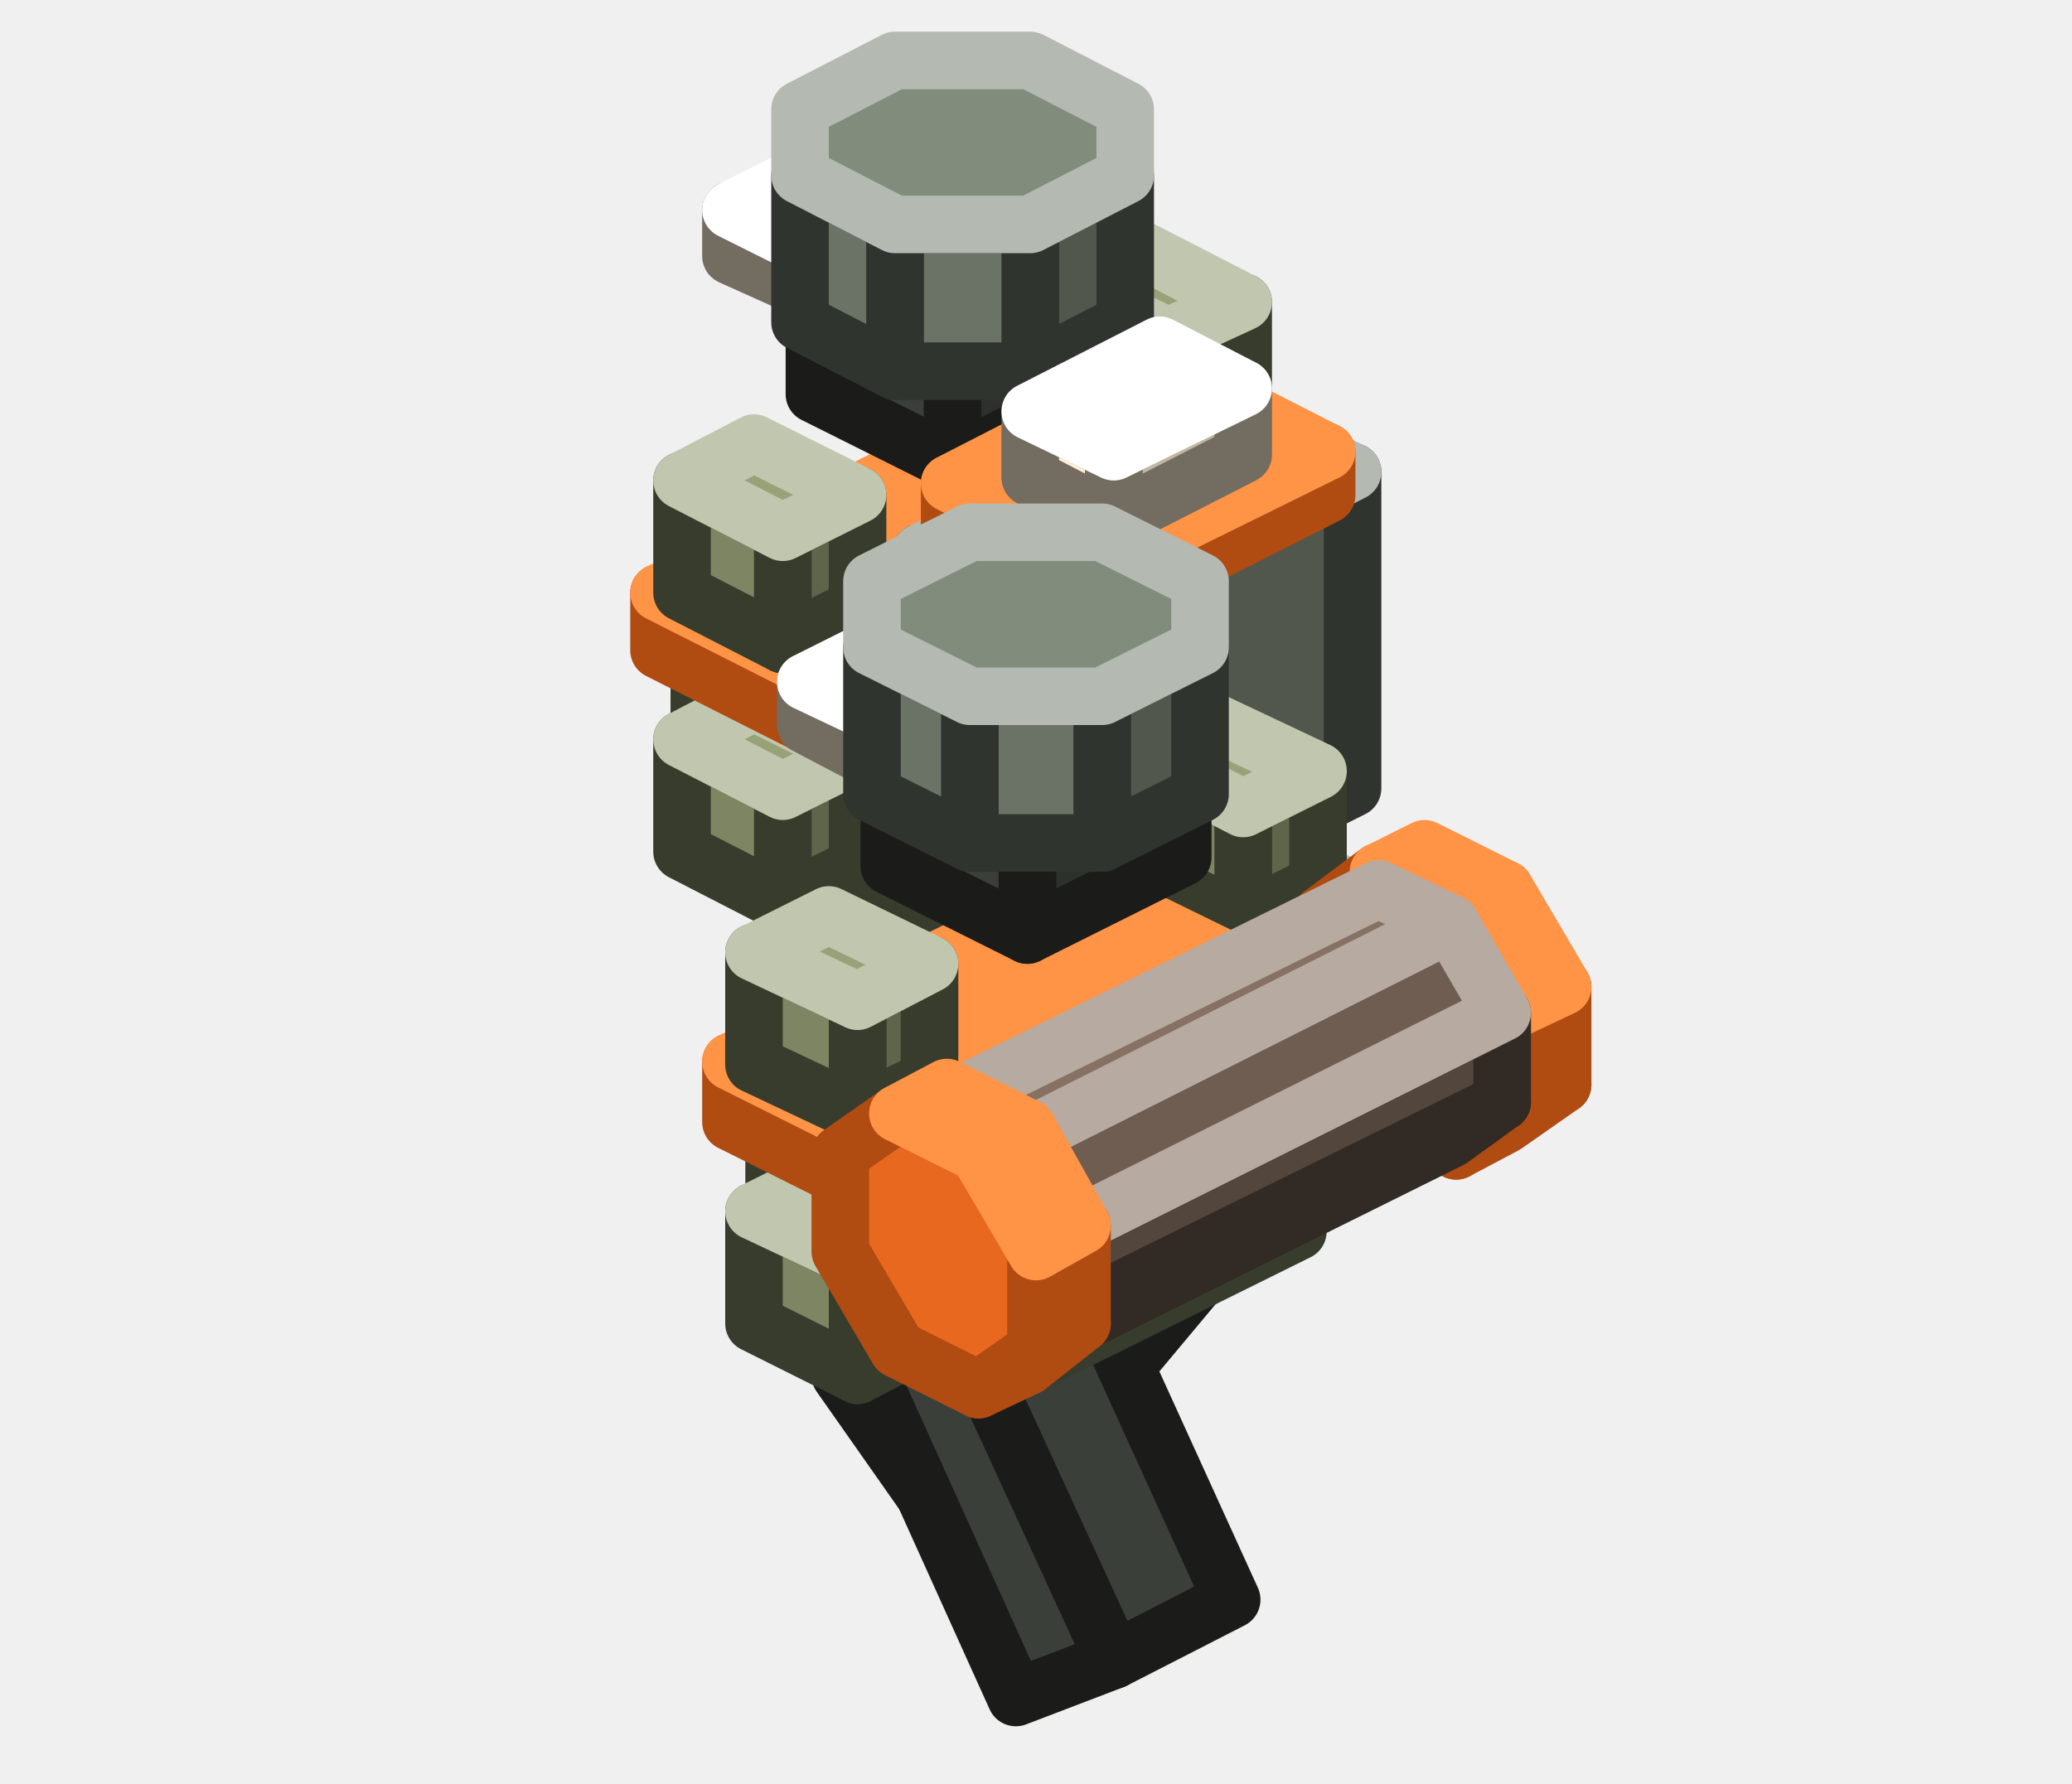
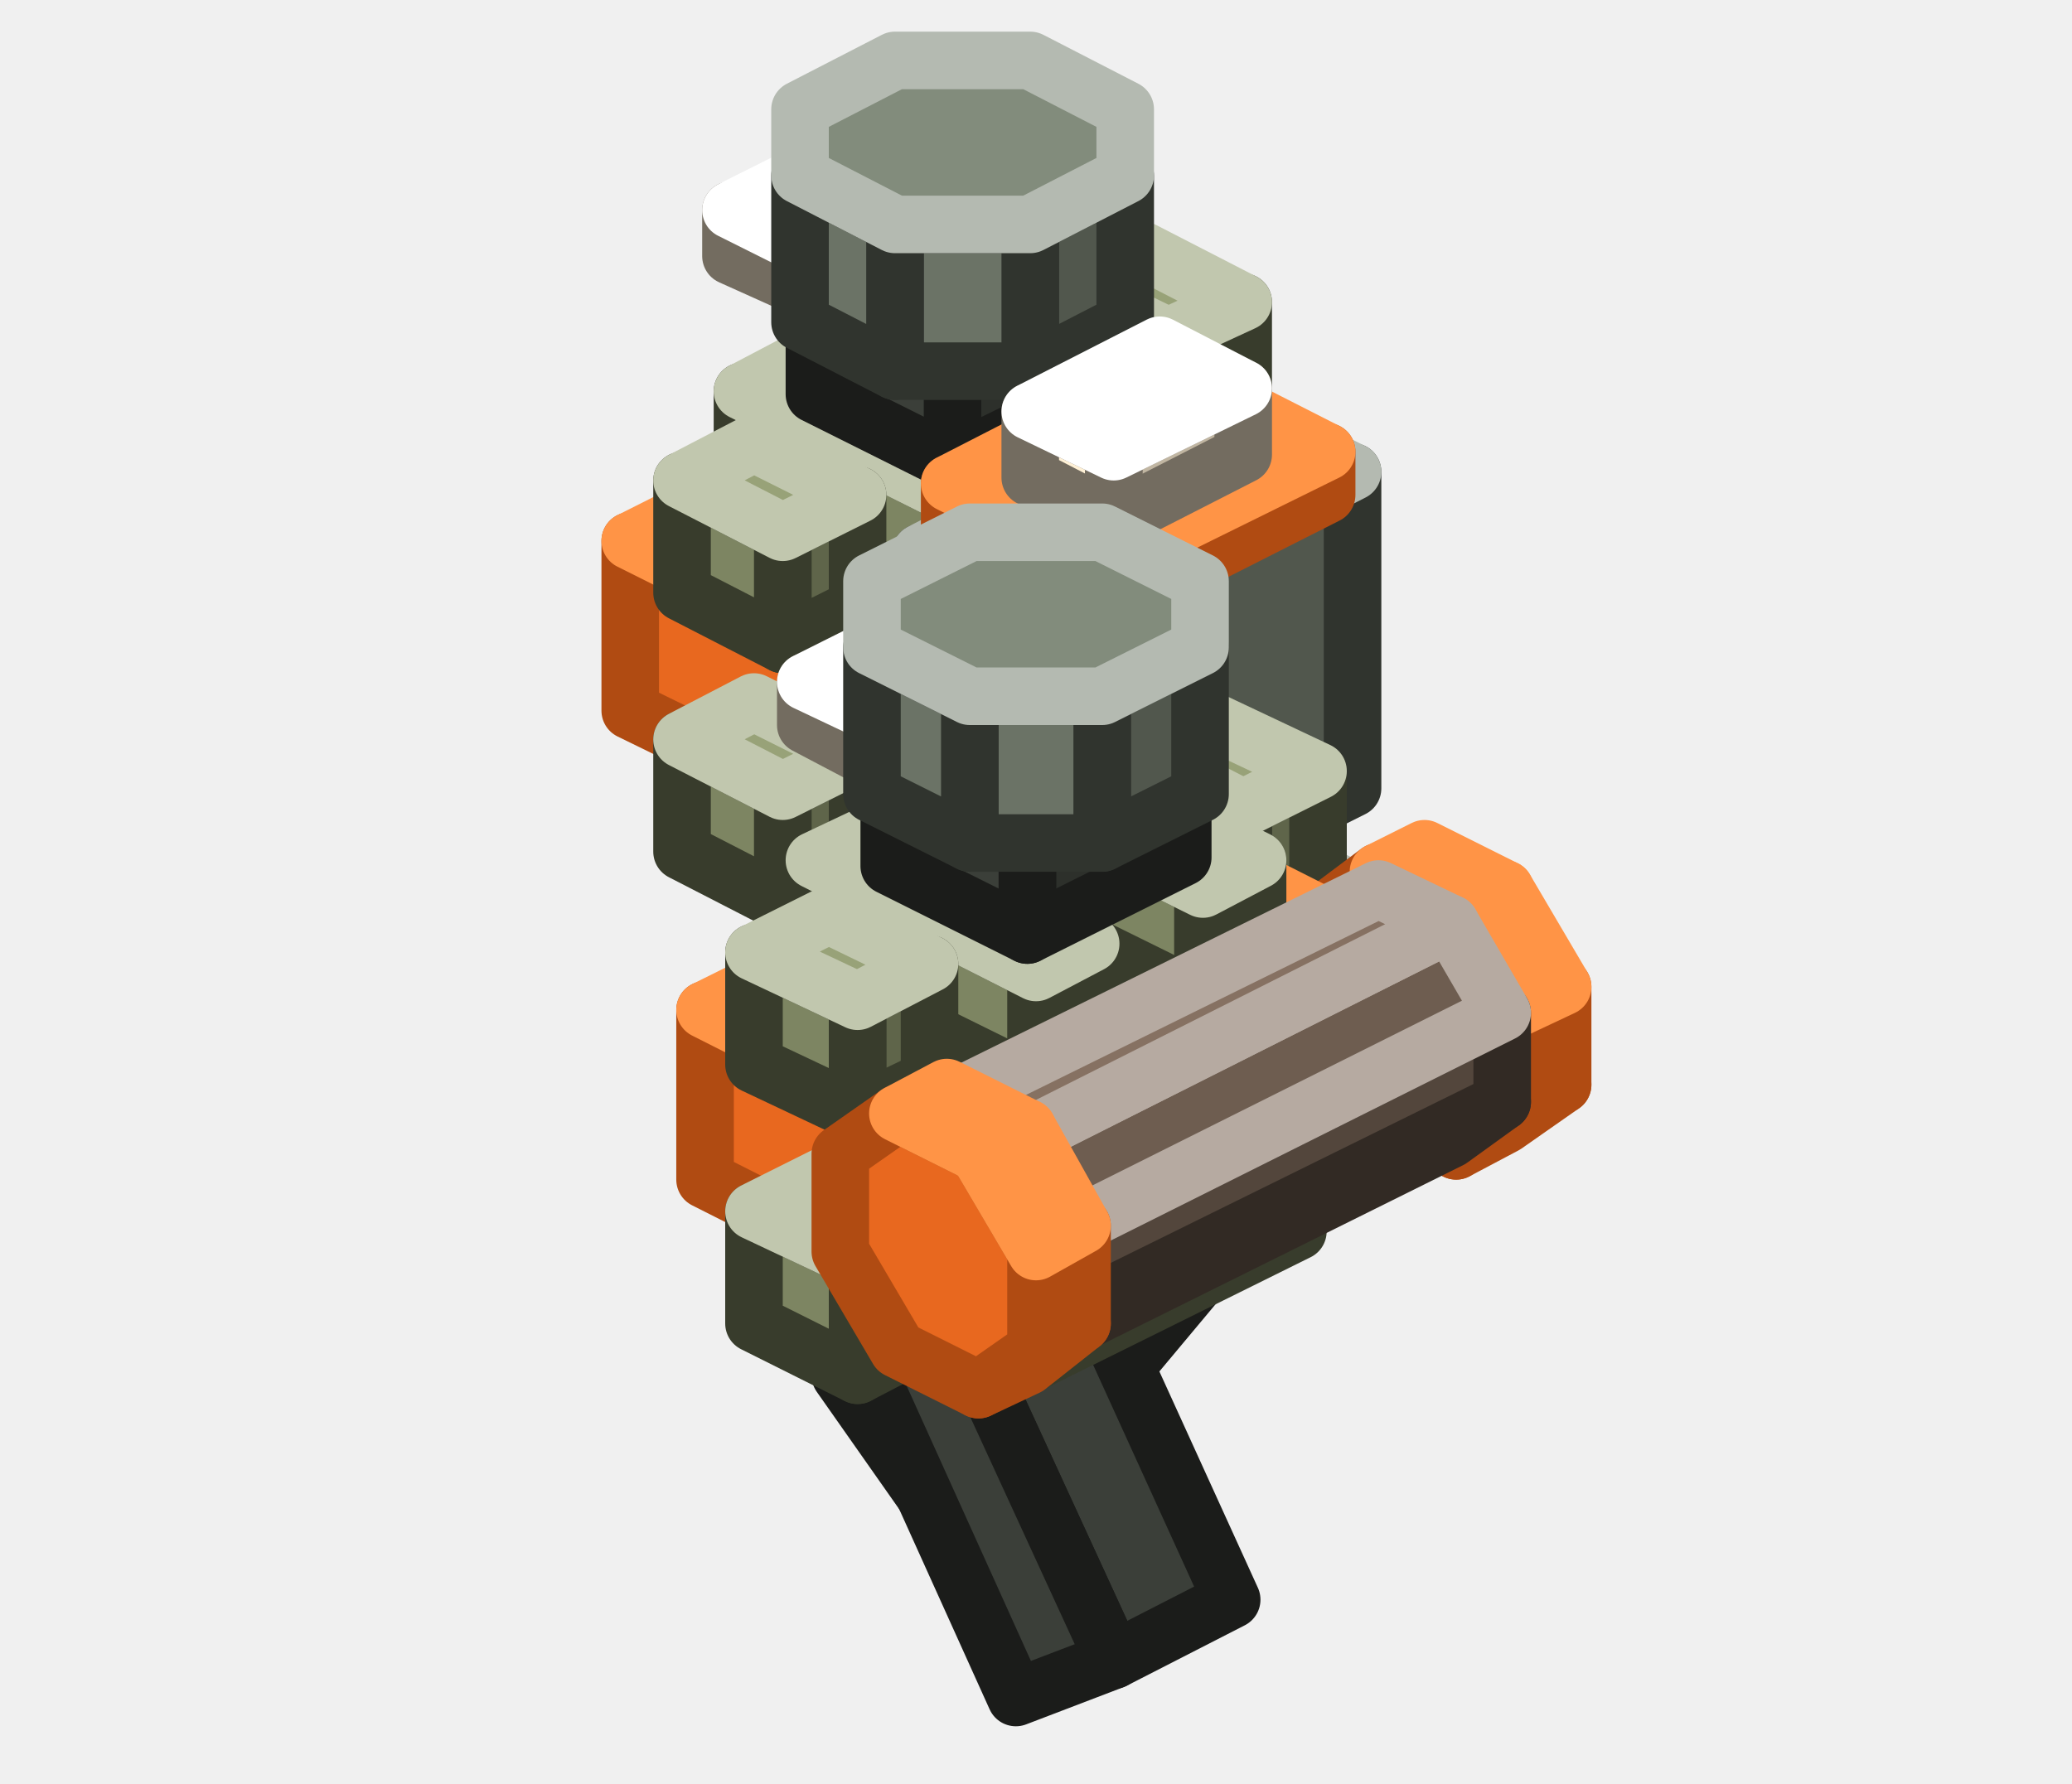
<svg xmlns="http://www.w3.org/2000/svg" width="72" height="62" viewBox="0 0 72 62">
  <g stroke-width="2" stroke-linejoin="round">
    <polygon points="38.5,34.4 34.3,36.5 36,25.8 40.1,23.7" fill="#2D302B" stroke="#1B1C1A" />
    <polygon points="34.3,36.5 30.2,33.6 31.9,22.8 36,25.8" fill="#3B3F39" stroke="#1B1C1A" />
    <polygon points="36,20.8 40.1,23.7 36,25.8 31.9,22.8" fill="#484D46" stroke="#919490" />
    <polygon points="43.2,23.4 40.6,24.7 40.6,20.8 43.2,19.5" fill="#5F654A" stroke="#383C2C" />
    <polygon points="40.6,24.7 37.1,22.9 37.1,19 40.6,20.8" fill="#7D8562" stroke="#383C2C" />
    <polygon points="39.7,17.7 43.2,19.5 40.6,20.8 37.1,19" fill="#98A278" stroke="#C1C7AE" />
    <polygon points="36.7,40.5 32.5,42.6 30.8,30.2 35,28.1" fill="#2D302B" stroke="#1B1C1A" />
    <polygon points="32.5,42.6 28.4,41.4 26.8,29 30.8,30.2" fill="#3B3F39" stroke="#1B1C1A" />
    <polygon points="30.9,27 35,28.1 30.8,30.2 26.8,29" fill="#484D46" stroke="#919490" />
-     <polygon points="42.6,26.4 31.7,31.9 31.7,26.4 42.6,20.9" fill="#5F654A" stroke="#383C2C" />
-     <polygon points="31.7,31.9 24.3,28.2 24.3,22.7 31.7,26.4" fill="#7D8562" stroke="#383C2C" />
-     <polygon points="35.2,17.2 42.6,20.9 31.7,26.4 24.3,22.7" fill="#98A278" stroke="#C1C7AE" />
+     <polygon points="42.6,26.4 31.7,31.9 31.7,27.9 42.6,22.5" fill="#5F654A" stroke="#383C2C" />
+     <polygon points="31.7,31.9 24.3,28.2 24.3,24.3 31.7,27.9" fill="#7D8562" stroke="#383C2C" />
+     <polygon points="35.2,18.8 42.6,22.5 31.7,27.9 24.3,24.3" fill="#98A278" stroke="#C1C7AE" />
+     <polygon points="45,22.1 30.9,29.1 30.9,23.3 45,16.2" fill="#B04B12" stroke="#B04B12" />
+     <polygon points="30.9,29.1 21.9,24.7 21.9,18.8 30.9,23.3" fill="#E8681F" stroke="#B04B12" />
+     <polygon points="36,11.7 45,16.2 30.9,23.3 21.9,18.8" fill="#FF9446" stroke="#FF9446" />
+     <polygon points="43.2,14.4 40.6,15.7 40.6,11.7 43.2,10.5" fill="#5F654A" stroke="#383C2C" />
+     <polygon points="40.6,15.7 37.1,13.9 37.1,10 40.6,11.7" fill="#7D8562" stroke="#383C2C" />
+     <polygon points="39.7,8.7 43.2,10.5 40.6,11.7 37.1,10" fill="#98A278" stroke="#C1C7AE" />
+     <polygon points="41.1,17.5 39.2,18.5 39.2,14.5 41.1,13.6" fill="#5F654A" stroke="#383C2C" />
+     <polygon points="39.2,18.5 31.5,14.6 31.5,10.7 39.2,14.5" fill="#7D8562" stroke="#383C2C" />
+     <polygon points="33.4,9.7 41.1,13.6 39.2,14.5 31.5,10.7" fill="#98A278" stroke="#C1C7AE" />
    <polygon points="29.8,30.1 27.2,31.4 27.2,27.5 29.8,26.2" fill="#5F654A" stroke="#383C2C" />
    <polygon points="27.2,31.4 23.7,29.6 23.7,25.7 27.2,27.5" fill="#7D8562" stroke="#383C2C" />
    <polygon points="26.2,24.4 29.8,26.2 27.2,27.5 23.7,25.7" fill="#98A278" stroke="#C1C7AE" />
-     <polygon points="44,21 31.8,27.1 31.8,25.1 44,19" fill="#B04B12" stroke="#B04B12" />
-     <polygon points="31.8,27.1 22.9,22.6 22.9,20.6 31.8,25.1" fill="#E8681F" stroke="#B04B12" />
-     <polygon points="35,14.5 44,19 31.8,25.1 22.9,20.6" fill="#FF9446" stroke="#FF9446" />
-     <polygon points="43.2,14.4 40.6,15.7 40.6,11.7 43.2,10.5" fill="#5F654A" stroke="#383C2C" />
-     <polygon points="40.6,15.7 37.1,13.9 37.1,10 40.6,11.7" fill="#7D8562" stroke="#383C2C" />
-     <polygon points="39.7,8.7 43.2,10.5 40.6,11.7 37.1,10" fill="#98A278" stroke="#C1C7AE" />
+     <polygon points="35.4,20.4 33.4,21.3 33.4,17.4 35.4,16.5" fill="#5F654A" stroke="#383C2C" />
+     <polygon points="33.4,21.3 25.8,17.5 25.8,13.6 33.4,17.4" fill="#7D8562" stroke="#383C2C" />
+     <polygon points="27.7,12.6 35.4,16.5 33.4,17.4 25.8,13.6" fill="#98A278" stroke="#C1C7AE" />
    <polygon points="33.8,6.6 27.4,9.8 27.4,8.3 33.8,5.1" fill="#C1B6A2" stroke="#736C60" />
    <polygon points="27.4,9.8 25.4,8.9 25.4,7.3 27.4,8.3" fill="#FFF1D6" stroke="#736C60" />
    <polygon points="31.8,4.1 33.8,5.1 27.4,8.3 25.4,7.3" fill="#FFFFFF" stroke="#FFFFFF" />
    <polygon points="38.6,13.4 33.1,16.1 33.1,12.6 38.6,9.9" fill="#2D302B" stroke="#1B1C1A" />
    <polygon points="33.1,16.1 28.3,13.7 28.3,10.2 33.1,12.6" fill="#3B3F39" stroke="#1B1C1A" />
    <polygon points="33.8,7.5 38.6,9.9 33.1,12.6 28.3,10.2" fill="#484D46" stroke="#919490" />
    <polygon points="47,27.4 36.8,32.5 36.8,21.6 47,16.4" fill="#51574D" stroke="#30342E" />
    <polygon points="36.8,32.5 32,30.1 32,19.2 36.8,21.6" fill="#6B7366" stroke="#30342E" />
    <polygon points="42.2,14 47,16.4 36.8,21.6 32,19.2" fill="#828C7C" stroke="#B4BAB1" />
    <polygon points="29.8,21.1 27.2,22.4 27.2,18.5 29.8,17.2" fill="#5F654A" stroke="#383C2C" />
    <polygon points="27.2,22.4 23.7,20.6 23.7,16.7 27.2,18.5" fill="#7D8562" stroke="#383C2C" />
    <polygon points="26.2,15.4 29.8,17.2 27.2,18.5 23.7,16.7" fill="#98A278" stroke="#C1C7AE" />
    <polygon points="46.1,17.2 38.4,21.1 38.4,19.5 46.1,15.7" fill="#B04B12" stroke="#B04B12" />
    <polygon points="38.4,21.1 33,18.4 33,16.8 38.4,19.5" fill="#E8681F" stroke="#B04B12" />
    <polygon points="40.6,12.9 46.1,15.7 38.4,19.5 33,16.8" fill="#FF9446" stroke="#FF9446" />
    <polygon points="39.1,11.2 35.8,12.9 35.8,7.8 39.1,6.1" fill="#51574D" stroke="#30342E" />
    <polygon points="35.8,12.9 31.1,12.9 31.1,7.8 35.8,7.8" fill="#6B7366" stroke="#30342E" />
    <polygon points="31.1,12.9 27.8,11.2 27.8,6.1 31.1,7.8" fill="#6B7366" stroke="#30342E" />
    <polygon points="31.1,2.1 35.8,2.1 39.1,3.8 39.1,6.1 35.8,7.8 31.1,7.8 27.8,6.1 27.8,3.8" fill="#828C7C" stroke="#B4BAB1" />
    <polygon points="43.2,15.8 38.7,18.1 38.7,15.7 43.2,13.5" fill="#C1B6A2" stroke="#736C60" />
    <polygon points="38.7,18.1 35.8,16.6 35.8,14.3 38.7,15.7" fill="#FFF1D6" stroke="#736C60" />
    <polygon points="40.3,12 43.2,13.5 38.7,15.7 35.8,14.3" fill="#FFFFFF" stroke="#FFFFFF" />
    <polygon points="47.7,39.1 44.8,40.5 44.8,32.7 47.7,31.3" fill="#51574D" stroke="#30342E" />
    <polygon points="44.8,40.5 41,38.6 41,30.8 44.8,32.7" fill="#6B7366" stroke="#30342E" />
    <polygon points="43.8,29.3 47.7,31.3 44.8,32.7 41,30.8" fill="#828C7C" stroke="#B4BAB1" />
    <polygon points="36.7,50.4 32.5,52.5 38.2,45.8 42.3,43.7" fill="#2D302B" stroke="#1B1C1A" />
    <polygon points="32.5,52.5 29.2,47.8 34.8,41.1 38.2,45.8" fill="#3B3F39" stroke="#1B1C1A" />
    <polygon points="39,39 42.3,43.7 38.2,45.8 34.8,41.1" fill="#3B3F39" stroke="#919490" />
    <polygon points="45.8,39.8 43.2,41 43.2,37.1 45.8,35.8" fill="#5F654A" stroke="#383C2C" />
    <polygon points="43.2,41 39.7,39.3 39.7,35.4 43.2,37.1" fill="#7D8562" stroke="#383C2C" />
    <polygon points="42.2,34.1 45.8,35.8 43.2,37.1 39.7,35.4" fill="#98A278" stroke="#C1C7AE" />
    <polygon points="42.8,55.6 38.7,57.7 33,45.3 37.2,43.3" fill="#3B3F39" stroke="#1B1C1A" />
    <polygon points="38.7,57.7 35.3,59 29.7,46.6 33,45.3" fill="#3B3F39" stroke="#1B1C1A" />
    <polygon points="33.8,44.6 37.2,43.3 33,45.3 29.7,46.6" fill="#484D46" stroke="#919490" />
    <polygon points="45.8,30.7 43.2,32 43.2,28.1 45.8,26.8" fill="#5F654A" stroke="#383C2C" />
    <polygon points="43.2,32 39.7,30.3 39.7,26.3 43.2,28.1" fill="#7D8562" stroke="#383C2C" />
    <polygon points="42.2,25.1 45.8,26.8 43.2,28.1 39.7,26.3" fill="#98A278" stroke="#C1C7AE" />
    <polygon points="50.6,40 52.6,38.5 54.3,37.7 52.3,39.1" fill="#B04B12" stroke="#B04B12" />
    <polygon points="52.6,38.5 52.6,35.1 54.3,34.3 54.3,37.7" fill="#B04B12" stroke="#B04B12" />
    <polygon points="47.9,30.3 45.9,31.8 45.9,35.2 47.9,38.6 50.6,40 52.6,38.5 52.6,35.1 50.6,31.7" fill="#E8681F" stroke="#B04B12" />
    <polygon points="52.6,35.1 50.6,31.7 52.3,30.9 54.3,34.3" fill="#E8681F" stroke="#FF9446" />
    <polygon points="50.6,31.7 47.9,30.3 49.5,29.5 52.3,30.9" fill="#FF9446" stroke="#FF9446" />
-     <polygon points="45.1,42.8 34.2,48.2 34.2,42.7 45.1,37.3" fill="#5F654A" stroke="#383C2C" />
-     <polygon points="34.2,48.2 26.9,44.5 26.9,39.1 34.2,42.7" fill="#7D8562" stroke="#383C2C" />
-     <polygon points="37.8,33.6 45.1,37.3 34.2,42.7 26.9,39.1" fill="#98A278" stroke="#C1C7AE" />
+     <polygon points="45.1,42.8 34.2,48.2 34.2,44.3 45.1,38.9" fill="#5F654A" stroke="#383C2C" />
+     <polygon points="34.2,48.2 26.9,44.5 26.9,40.6 34.2,44.3" fill="#7D8562" stroke="#383C2C" />
+     <polygon points="37.8,35.2 45.1,38.9 34.2,44.3 26.9,40.6" fill="#98A278" stroke="#C1C7AE" />
+     <polygon points="47.5,38.5 33.4,45.5 33.4,39.6 47.5,32.6" fill="#B04B12" stroke="#B04B12" />
+     <polygon points="33.4,45.5 24.5,41 24.5,35.1 33.4,39.6" fill="#E8681F" stroke="#B04B12" />
+     <polygon points="38.6,28.1 47.5,32.6 33.4,39.6 24.5,35.1" fill="#FF9446" stroke="#FF9446" />
+     <polygon points="43.7,33.9 41.8,34.8 41.8,30.9 43.7,29.9" fill="#5F654A" stroke="#383C2C" />
+     <polygon points="41.8,34.8 34.1,31 34.1,27.1 41.8,30.9" fill="#7D8562" stroke="#383C2C" />
+     <polygon points="36,26.1 43.7,29.9 41.8,30.9 34.1,27.1" fill="#98A278" stroke="#C1C7AE" />
    <polygon points="32.3,46.5 29.8,47.8 29.8,43.8 32.3,42.6" fill="#5F654A" stroke="#383C2C" />
    <polygon points="29.8,47.8 26.2,46 26.2,42.1 29.8,43.8" fill="#7D8562" stroke="#383C2C" />
    <polygon points="28.8,40.8 32.3,42.6 29.8,43.8 26.2,42.1" fill="#98A278" stroke="#C1C7AE" />
-     <polygon points="46.6,37.4 34.4,43.5 34.4,41.4 46.6,35.3" fill="#B04B12" stroke="#B04B12" />
-     <polygon points="34.4,43.5 25.4,39 25.4,36.9 34.4,41.4" fill="#E8681F" stroke="#B04B12" />
-     <polygon points="37.6,30.9 46.6,35.3 34.4,41.4 25.4,36.9" fill="#FF9446" stroke="#FF9446" />
+     <polygon points="37.9,36.7 36,37.7 36,33.8 37.9,32.8" fill="#5F654A" stroke="#383C2C" />
+     <polygon points="36,37.7 28.3,33.9 28.3,29.9 36,33.8" fill="#7D8562" stroke="#383C2C" />
+     <polygon points="30.2,29 37.9,32.8 36,33.8 28.3,29.9" fill="#98A278" stroke="#C1C7AE" />
    <polygon points="36.3,23 29.9,26.2 29.9,24.6 36.3,21.4" fill="#C1B6A2" stroke="#736C60" />
    <polygon points="29.9,26.2 28,25.2 28,23.7 29.9,24.6" fill="#FFF1D6" stroke="#736C60" />
    <polygon points="34.4,20.5 36.3,21.4 29.9,24.6 28,23.7" fill="#FFFFFF" stroke="#FFFFFF" />
    <polygon points="41.1,29.8 35.7,32.5 35.7,29 41.1,26.3" fill="#2D302B" stroke="#1B1C1A" />
    <polygon points="35.7,32.5 30.9,30.1 30.9,26.6 35.7,29" fill="#3B3F39" stroke="#1B1C1A" />
    <polygon points="36.3,23.9 41.1,26.3 35.7,29 30.9,26.6" fill="#484D46" stroke="#919490" />
    <polygon points="32.3,37.5 29.8,38.7 29.8,34.8 32.3,33.5" fill="#5F654A" stroke="#383C2C" />
    <polygon points="29.8,38.7 26.2,37 26.2,33.1 29.8,34.8" fill="#7D8562" stroke="#383C2C" />
    <polygon points="28.8,31.8 32.3,33.5 29.8,34.8 26.2,33.1" fill="#98A278" stroke="#C1C7AE" />
    <polygon points="35.7,46.9 37.4,45.6 52.2,38.3 50.4,39.6" fill="#53463C" stroke="#322A24" />
    <polygon points="37.4,45.6 37.4,42.6 52.2,35.2 52.2,38.3" fill="#53463C" stroke="#322A24" />
    <polygon points="33.1,38.2 31.4,39.5 31.4,42.6 33.1,45.7 35.7,46.9 37.4,45.6 37.4,42.6 35.7,39.5" fill="#6E5D50" stroke="#322A24" />
    <polygon points="37.4,42.6 35.7,39.5 50.4,32.1 52.2,35.2" fill="#6E5D50" stroke="#B6AAA1" />
    <polygon points="35.7,39.5 33.1,38.2 47.9,30.9 50.4,32.1" fill="#867162" stroke="#B6AAA1" />
    <polygon points="41.7,27.6 38.3,29.3 38.3,24.2 41.7,22.5" fill="#51574D" stroke="#30342E" />
    <polygon points="38.3,29.3 33.7,29.3 33.7,24.2 38.3,24.2" fill="#6B7366" stroke="#30342E" />
    <polygon points="33.7,29.3 30.3,27.6 30.3,22.5 33.7,24.2" fill="#6B7366" stroke="#30342E" />
    <polygon points="33.7,18.5 38.3,18.5 41.7,20.2 41.7,22.5 38.3,24.2 33.7,24.2 30.3,22.5 30.3,20.2" fill="#828C7C" stroke="#B4BAB1" />
    <polygon points="34,48.3 36,46.9 37.6,46 35.7,47.5" fill="#B04B12" stroke="#B04B12" />
    <polygon points="36,46.9 36,43.5 37.6,42.6 37.6,46" fill="#B04B12" stroke="#B04B12" />
    <polygon points="31.2,38.7 29.2,40.1 29.2,43.5 31.2,46.9 34,48.3 36,46.9 36,43.5 34,40.1" fill="#E8681F" stroke="#B04B12" />
    <polygon points="36,43.5 34,40.1 35.7,39.2 37.6,42.6" fill="#E8681F" stroke="#FF9446" />
    <polygon points="34,40.1 31.2,38.7 32.9,37.8 35.7,39.2" fill="#FF9446" stroke="#FF9446" />
  </g>
</svg>
